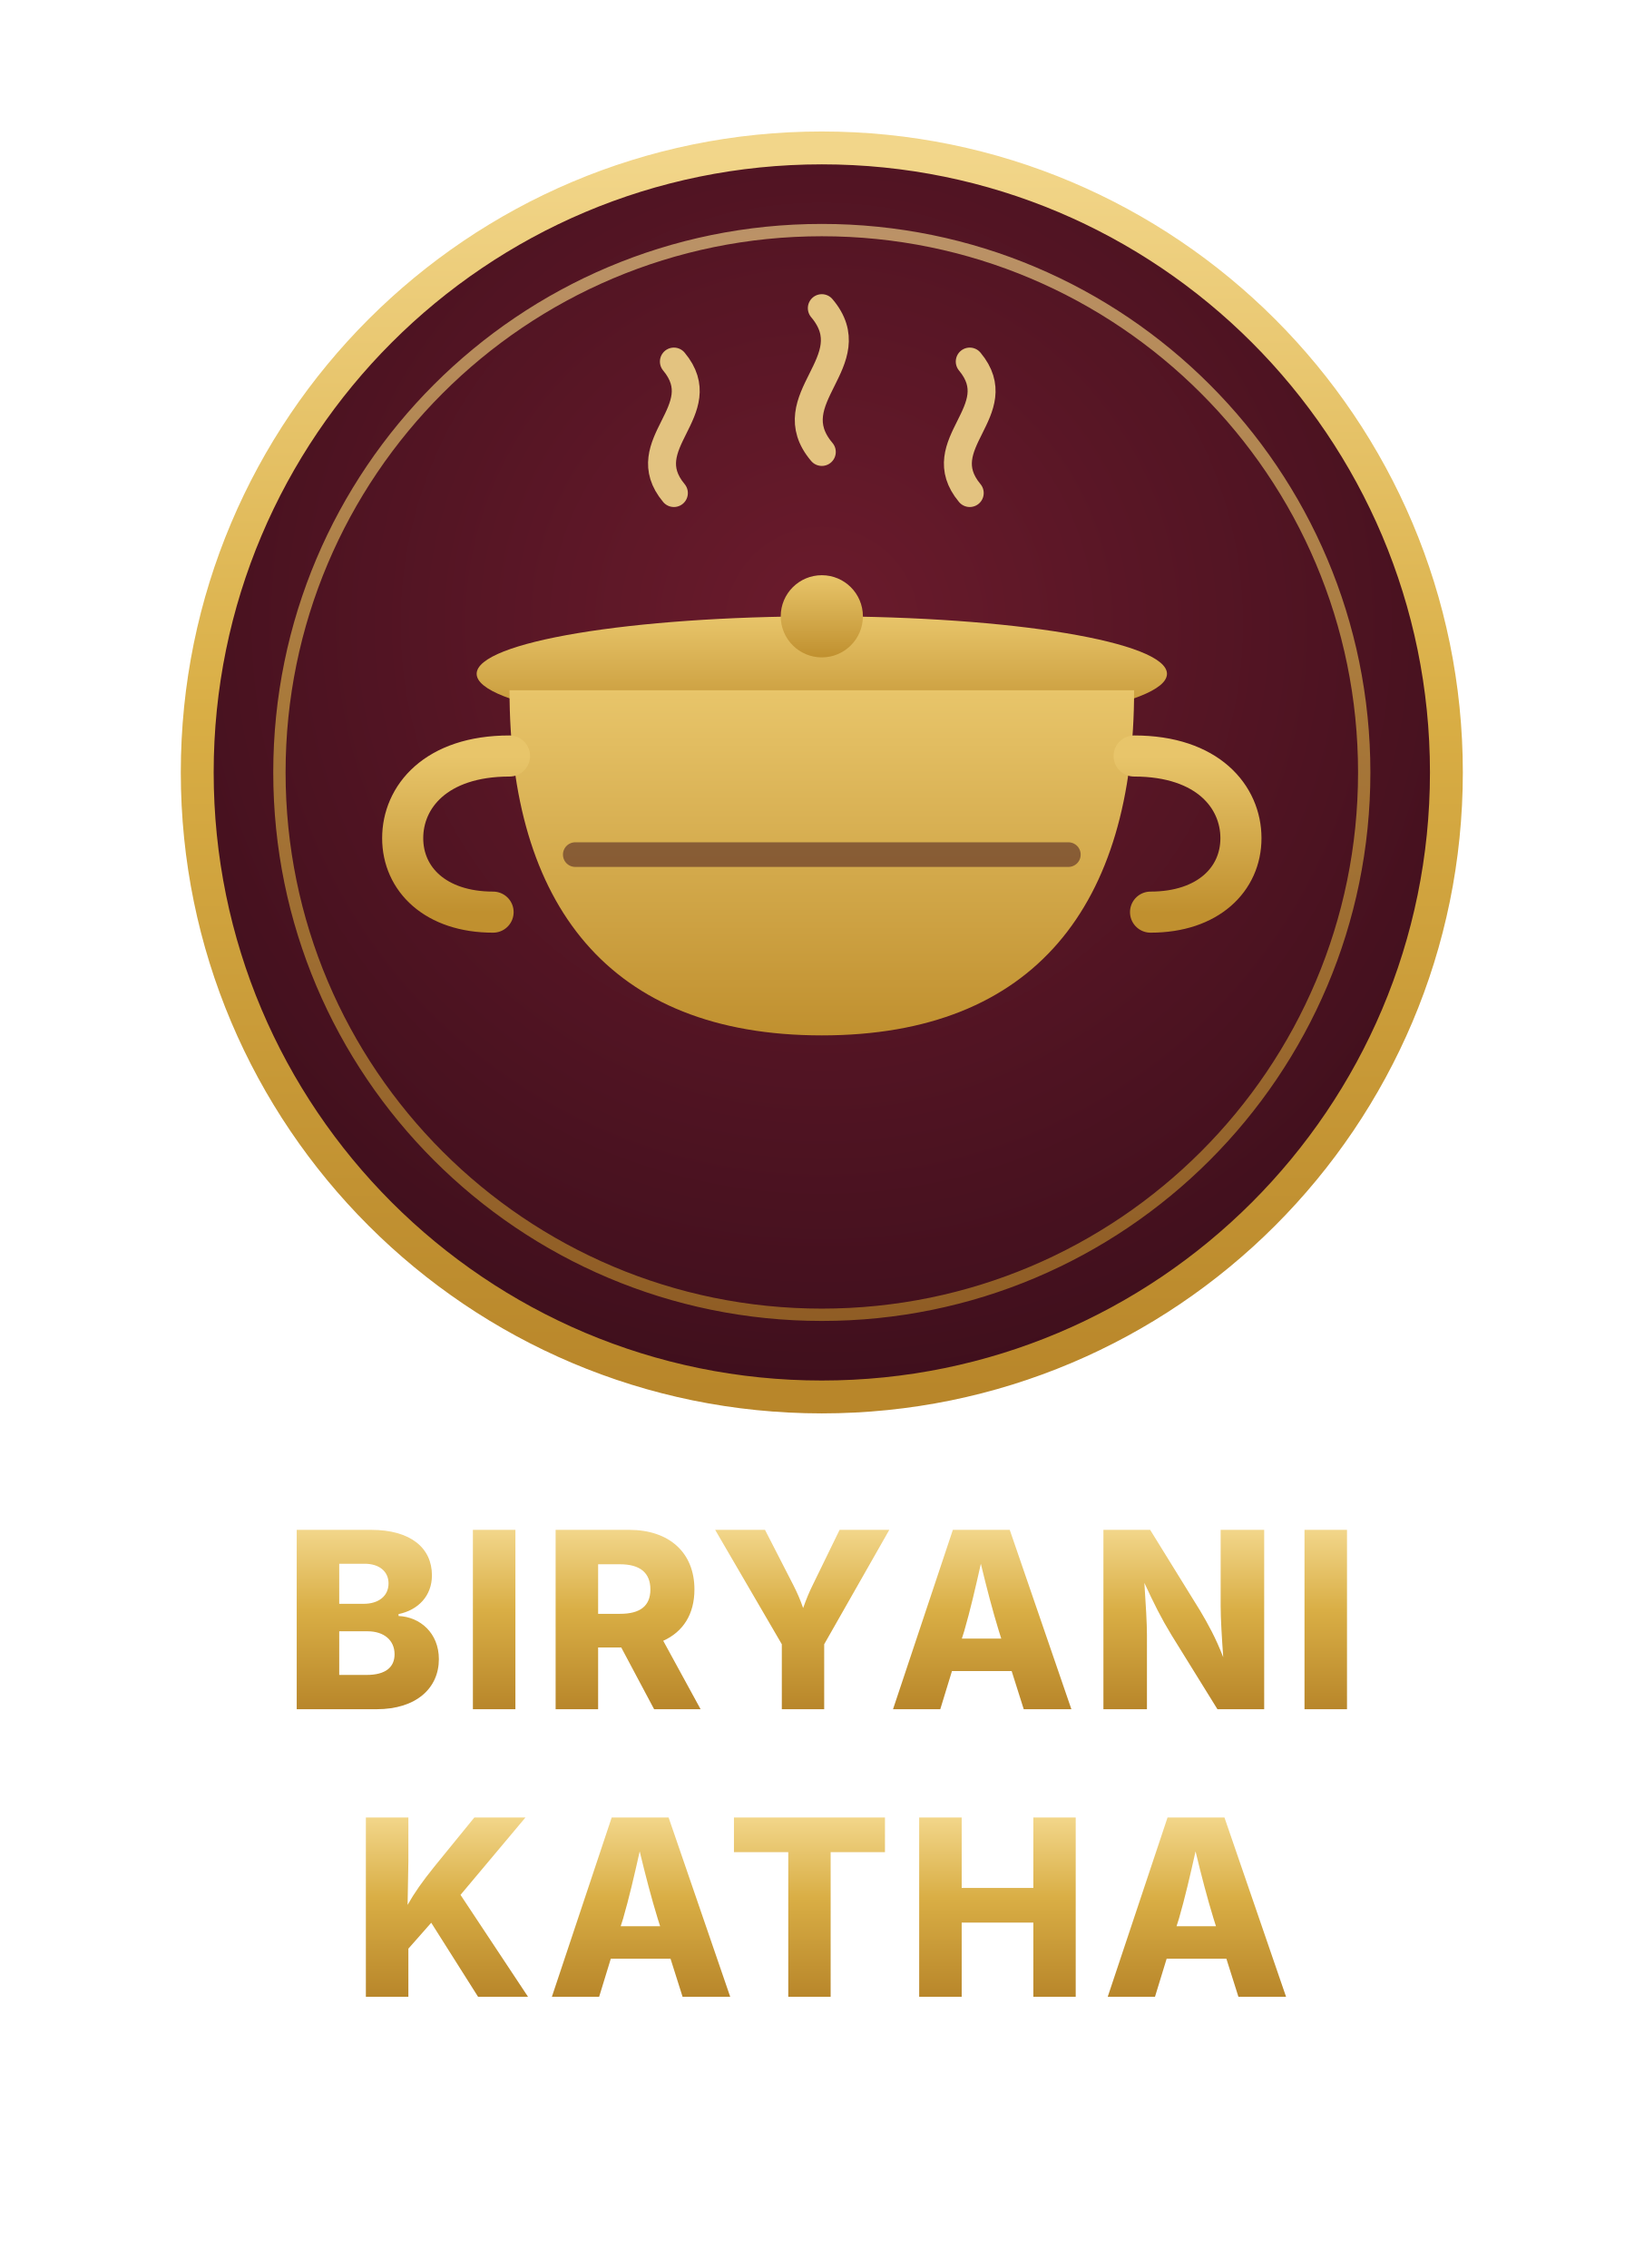
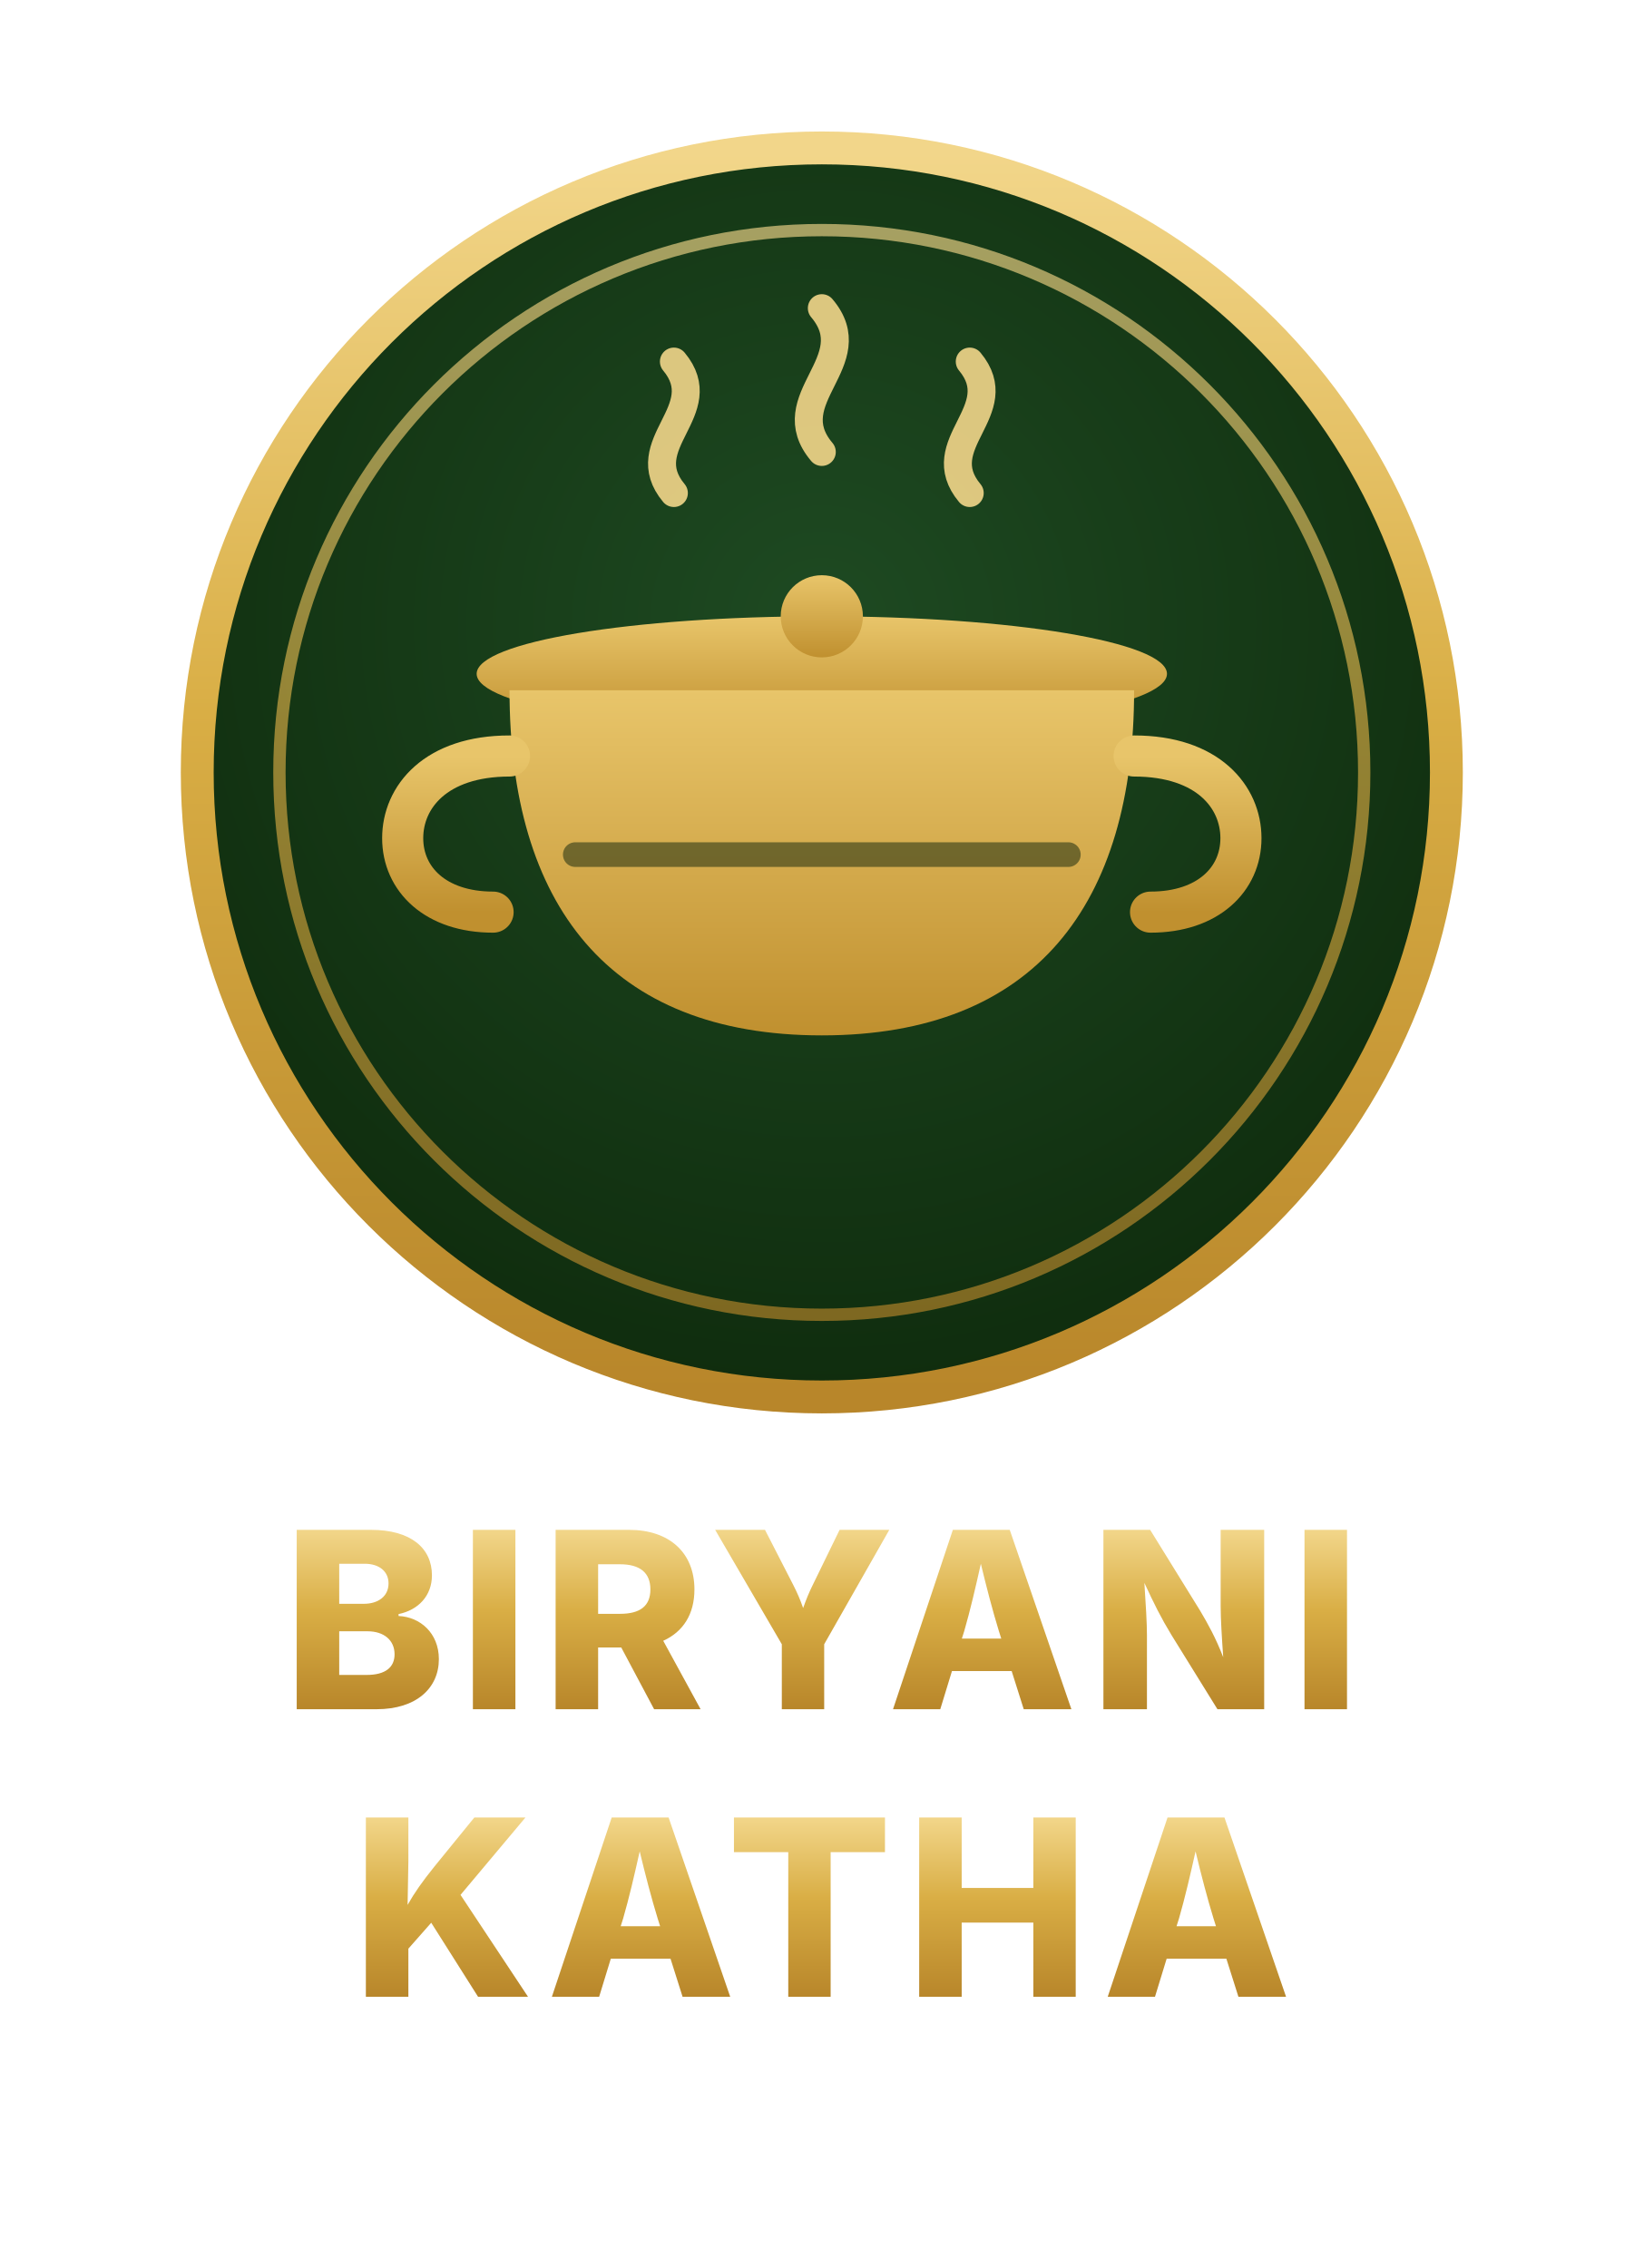
<svg xmlns="http://www.w3.org/2000/svg" viewBox="0 0 200 276" width="200" height="276" role="img" aria-label="Biryani Katha">
  <defs>
    <linearGradient id="bkGold" x1="0" y1="0" x2="0" y2="1">
      <stop offset="0%" stop-color="#F2D68A" />
      <stop offset="45%" stop-color="#D9AE45" />
      <stop offset="100%" stop-color="#B8862A" />
    </linearGradient>
    <linearGradient id="bkPot" x1="0" y1="0" x2="0" y2="1">
      <stop offset="0%" stop-color="#E8C56A" />
      <stop offset="100%" stop-color="#C0902F" />
    </linearGradient>
    <radialGradient id="bkInner" cx="50%" cy="38%" r="68%">
-       <stop offset="0%" stop-color="#6B1B2C" />
-       <stop offset="100%" stop-color="#3B0E1B" />
+       <stop offset="0%" stop-color="#1E4A22" />
+       <stop offset="100%" stop-color="#0E2A0C" />
    </radialGradient>
  </defs>
  <g>
    <circle cx="100" cy="94" r="76" fill="url(#bkInner)" />
    <circle cx="100" cy="94" r="76" fill="none" stroke="url(#bkGold)" stroke-width="4" />
    <circle cx="100" cy="94" r="66" fill="none" stroke="url(#bkGold)" stroke-width="1.5" opacity="0.65" />
    <g fill="none" stroke="#F2D68A" stroke-width="3.4" stroke-linecap="round" opacity="0.9">
      <path d="M82 60c-5-6 5-10 0-16" />
      <path d="M100 55c-5.5-6.5 5.5-11 0-17.5" />
      <path d="M118 60c-5-6 5-10 0-16" />
    </g>
    <g>
      <ellipse cx="100" cy="82" rx="42" ry="7" fill="url(#bkPot)" />
      <circle cx="100" cy="75" r="5" fill="url(#bkPot)" />
      <path d="M62 84c0 26 12 42 38 42s38-16 38-42z" fill="url(#bkPot)" />
      <path d="M62 92c-9 0-13 5-13 10s4 9 11 9" fill="none" stroke="url(#bkPot)" stroke-width="5" stroke-linecap="round" />
      <path d="M138 92c9 0 13 5 13 10s-4 9-11 9" fill="none" stroke="url(#bkPot)" stroke-width="5" stroke-linecap="round" />
-       <path d="M70 104h60" stroke="#3B0E1B" stroke-width="3" stroke-linecap="round" opacity="0.5" />
+       <path d="M70 104h60" stroke="#0B220A" stroke-width="3" stroke-linecap="round" opacity="0.5" />
    </g>
    <path d="M64 140h72" stroke="url(#bkGold)" stroke-width="2.5" stroke-linecap="round" />
  </g>
  <g font-family="Inter, 'Segoe UI', system-ui, sans-serif" text-anchor="middle">
    <text x="100" y="208" font-size="30" font-weight="800" letter-spacing="1.5" fill="url(#bkGold)">BIRYANI</text>
    <text x="100" y="243" font-size="30" font-weight="800" letter-spacing="1.5" fill="url(#bkGold)">KATHA</text>
  </g>
</svg>
